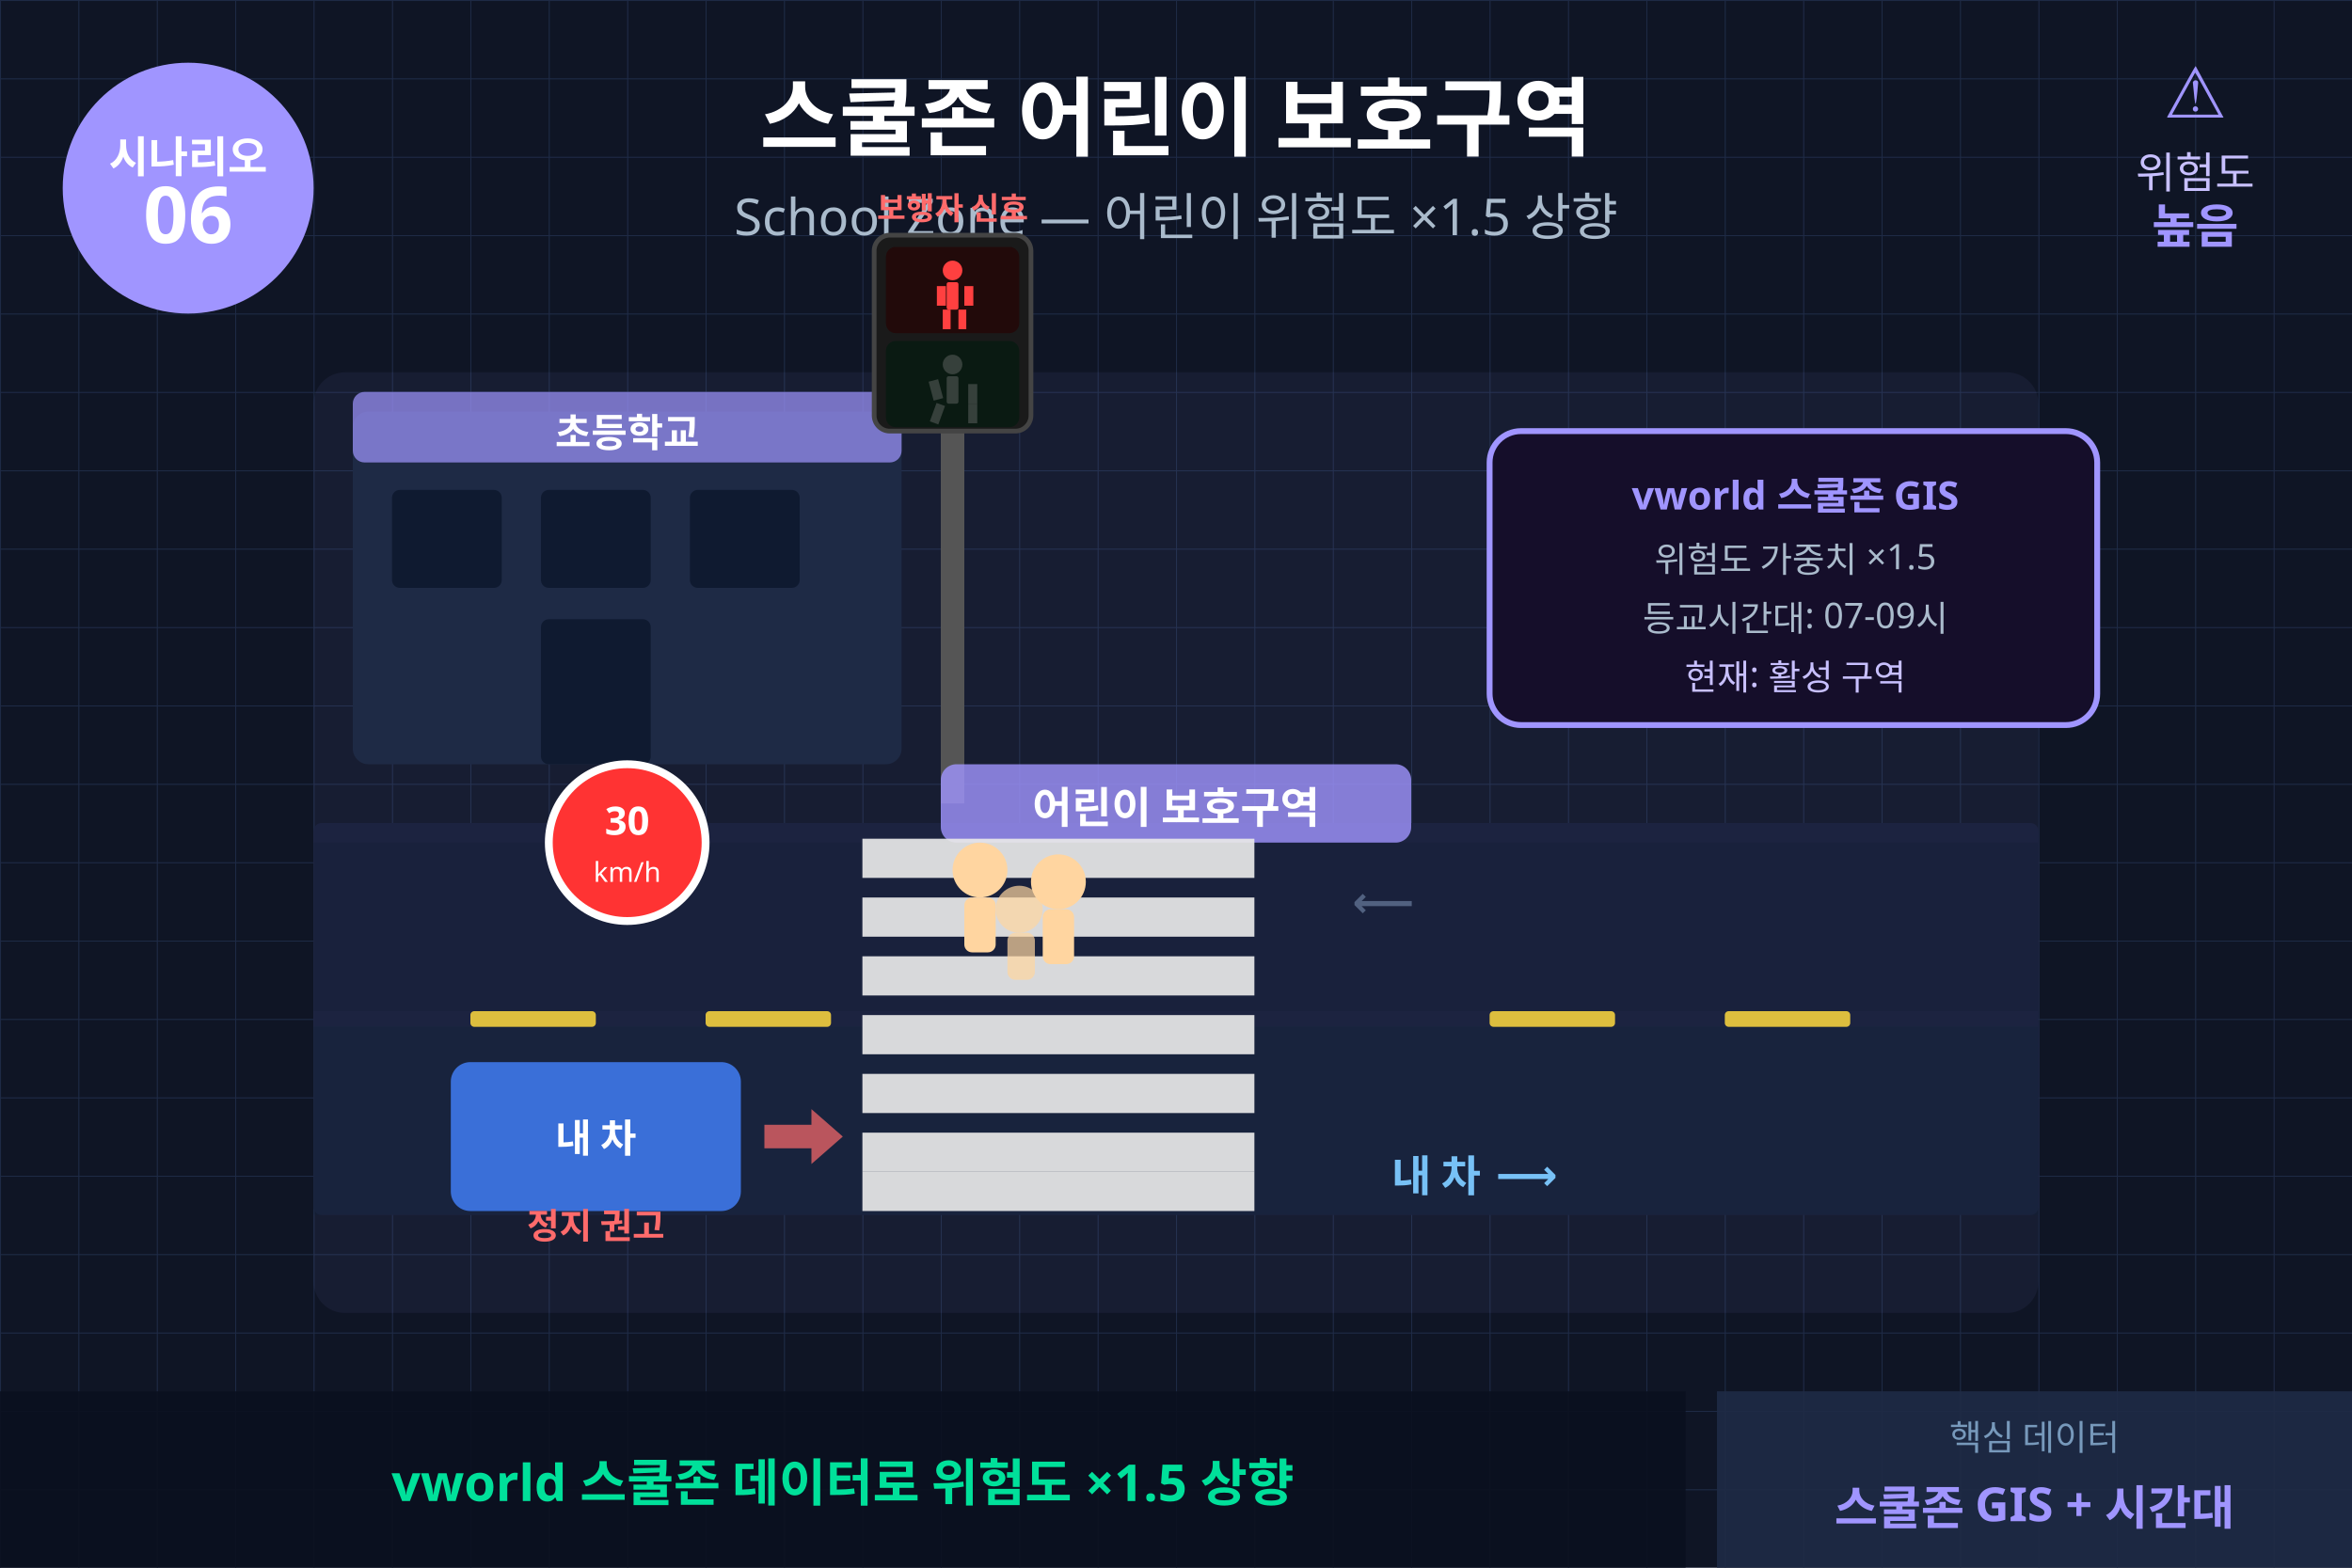
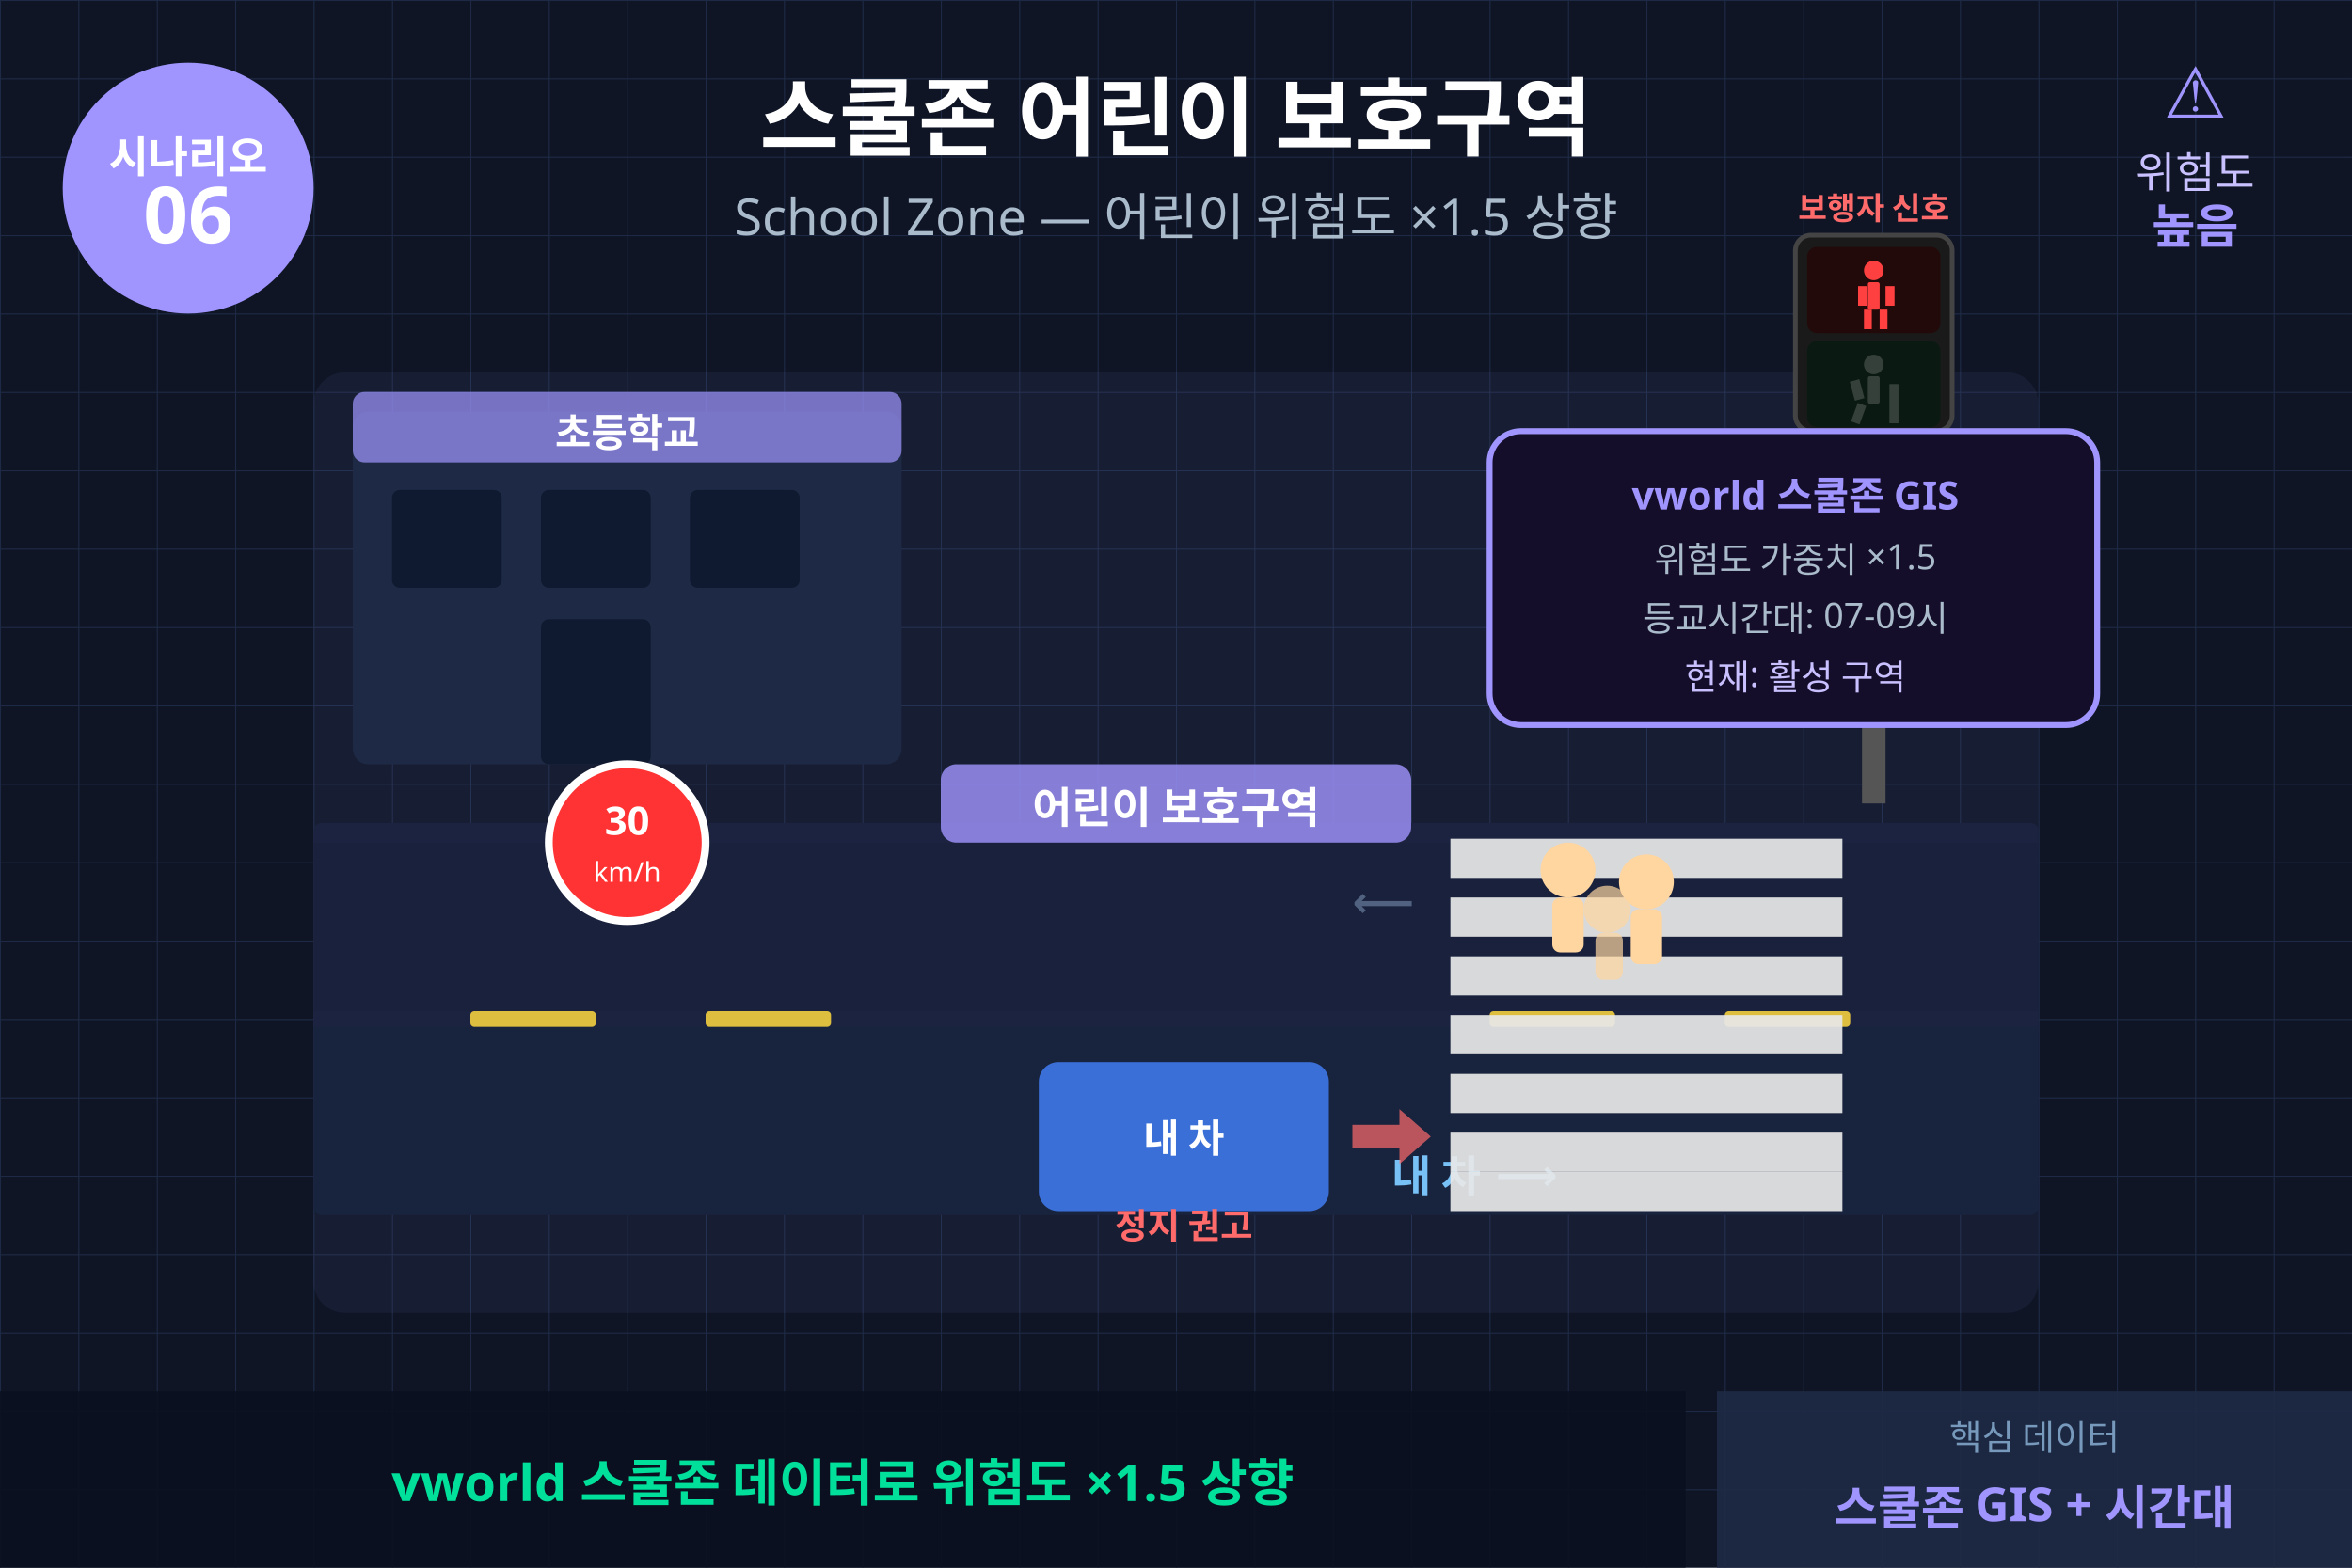
<svg xmlns="http://www.w3.org/2000/svg" viewBox="0 0 600 400" width="600" height="400" font-family="'Malgun Gothic','Apple SD Gothic Neo','Noto Sans KR',sans-serif">
  <rect width="600" height="400" fill="#0F1525" />
  <defs>
    <pattern id="grid6" width="20" height="20" patternUnits="userSpaceOnUse">
      <path d="M20 0 L0 0 0 20" fill="none" stroke="#1E2A45" stroke-width="0.5" />
    </pattern>
  </defs>
  <rect width="600" height="400" fill="url(#grid6)" />
  <rect x="80" y="95" width="440" height="240" rx="8" fill="#A095FF" opacity="0.06" />
  <circle cx="48" cy="48" r="32" fill="#A095FF" />
  <text x="48" y="44" text-anchor="middle" font-size="11" fill="white" font-weight="700">시나리오</text>
  <text x="48" y="62" text-anchor="middle" font-size="20" fill="white" font-weight="900">06</text>
  <text x="300" y="38" text-anchor="middle" font-size="22" font-weight="800" fill="white">스쿨존 어린이 보호구역</text>
  <text x="300" y="60" text-anchor="middle" font-size="13" fill="#AABBCC">School Zone — 어린이 위험도 ×1.5 상향</text>
  <text x="560" y="30" text-anchor="middle" font-size="18" fill="#A095FF">⚠</text>
  <text x="560" y="48" text-anchor="middle" font-size="11" fill="#C8C0FF">위험도</text>
  <text x="560" y="62" text-anchor="middle" font-size="12" fill="#A095FF" font-weight="700">높음</text>
  <rect x="90" y="105" width="140" height="90" rx="4" fill="#1E2A45" />
  <rect x="90" y="100" width="140" height="18" rx="3" fill="#A095FF" opacity="0.7" />
  <text x="160" y="114" text-anchor="middle" font-size="10" fill="white" font-weight="700">초등학교</text>
  <rect x="100" y="125" width="28" height="25" rx="2" fill="#0F1A30" />
  <rect x="138" y="125" width="28" height="25" rx="2" fill="#0F1A30" />
  <rect x="176" y="125" width="28" height="25" rx="2" fill="#0F1A30" />
  <rect x="138" y="158" width="28" height="37" rx="2" fill="#0F1A30" />
  <rect x="80" y="210" width="440" height="100" rx="2" fill="#1C2340" />
  <rect x="80" y="215" width="440" height="43" fill="#162038" opacity="0.45" />
  <rect x="80" y="262" width="440" height="48" fill="#0F2335" opacity="0.30" />
  <rect x="120" y="258" width="32" height="4" rx="1" fill="#FFD93D" opacity="0.85" />
  <rect x="180" y="258" width="32" height="4" rx="1" fill="#FFD93D" opacity="0.85" />
  <rect x="380" y="258" width="32" height="4" rx="1" fill="#FFD93D" opacity="0.85" />
  <rect x="440" y="258" width="32" height="4" rx="1" fill="#FFD93D" opacity="0.85" />
  <text x="345" y="234" font-size="11" font-weight="900" fill="#5A6C8C" opacity="0.85">⟵</text>
  <text x="355" y="304" font-size="11" font-weight="900" fill="#7CC8FF" opacity="0.95">내 차 ⟶</text>
-   <rect x="240" y="100" width="6" height="105" fill="#555" />
-   <rect x="223" y="60" width="40" height="50" rx="4" fill="#1A1A1A" stroke="#444" stroke-width="1.2" />
-   <rect x="226" y="63" width="34" height="22" rx="2.5" fill="#220A0A" />
+   <rect x="475" y="100" width="6" height="105" fill="#555" />
+   <rect x="458" y="60" width="40" height="50" rx="4" fill="#1A1A1A" stroke="#444" stroke-width="1.2" />
+   <rect x="461" y="63" width="34" height="22" rx="2.5" fill="#220A0A" />
  <g fill="#FF4040">
-     <circle cx="243" cy="69" r="2.5" />
-     <rect x="241.5" y="72" width="3" height="7" rx="0.5" />
-     <rect x="239" y="73" width="2.3" height="5" />
-     <rect x="246" y="73" width="2.3" height="5" />
-     <rect x="240.5" y="79" width="2" height="5" />
-     <rect x="244.5" y="79" width="2" height="5" />
+     <circle cx="478" cy="69" r="2.5" />
+     <rect x="476.5" y="72" width="3" height="7" rx="0.5" />
+     <rect x="474" y="73" width="2.3" height="5" />
+     <rect x="481" y="73" width="2.3" height="5" />
+     <rect x="475.5" y="79" width="2" height="5" />
+     <rect x="479.5" y="79" width="2" height="5" />
  </g>
-   <rect x="226" y="87" width="34" height="22" rx="2.5" fill="#0A1A12" />
+   <rect x="461" y="87" width="34" height="22" rx="2.5" fill="#0A1A12" />
  <g fill="#888" opacity="0.35">
-     <circle cx="243" cy="93" r="2.5" />
-     <rect x="241.5" y="96" width="3" height="7" rx="0.5" />
-     <rect x="237.5" y="97" width="2.5" height="5" transform="rotate(-15, 238.7, 99.5)" />
-     <rect x="247" y="98" width="2.3" height="5" />
-     <rect x="238" y="103" width="2.3" height="5" transform="rotate(20, 239, 105.5)" />
-     <rect x="247" y="103" width="2.3" height="5" />
+     <circle cx="478" cy="93" r="2.5" />
+     <rect x="476.5" y="96" width="3" height="7" rx="0.5" />
+     <rect x="472.5" y="97" width="2.5" height="5" transform="rotate(-15, 473.7, 99.5)" />
+     <rect x="482" y="98" width="2.3" height="5" />
+     <rect x="473" y="103" width="2.3" height="5" transform="rotate(20, 474, 105.5)" />
+     <rect x="482" y="103" width="2.3" height="5" />
  </g>
-   <text x="243" y="56" text-anchor="middle" font-size="8" fill="#FF6B6B" font-weight="700">보행자 신호</text>
+   <text x="478" y="56" text-anchor="middle" font-size="8" fill="#FF6B6B" font-weight="700">보행자 신호</text>
  <rect x="240" y="195" width="120" height="20" rx="4" fill="#A095FF" opacity="0.8" />
  <text x="300" y="210" text-anchor="middle" font-size="11" fill="white" font-weight="700">어린이 보호구역</text>
-   <rect x="220" y="214" width="100" height="10" fill="#E8E8E8" opacity="0.92" />
-   <rect x="220" y="229" width="100" height="10" fill="#E8E8E8" opacity="0.92" />
-   <rect x="220" y="244" width="100" height="10" fill="#E8E8E8" opacity="0.92" />
-   <rect x="220" y="259" width="100" height="10" fill="#E8E8E8" opacity="0.92" />
-   <rect x="220" y="274" width="100" height="10" fill="#E8E8E8" opacity="0.92" />
-   <rect x="220" y="289" width="100" height="10" fill="#E8E8E8" opacity="0.92" />
-   <rect x="220" y="299" width="100" height="10" fill="#E8E8E8" opacity="0.92" />
+   <rect x="370" y="214" width="100" height="10" fill="#E8E8E8" opacity="0.92" />
+   <rect x="370" y="229" width="100" height="10" fill="#E8E8E8" opacity="0.92" />
+   <rect x="370" y="244" width="100" height="10" fill="#E8E8E8" opacity="0.92" />
+   <rect x="370" y="259" width="100" height="10" fill="#E8E8E8" opacity="0.92" />
+   <rect x="370" y="274" width="100" height="10" fill="#E8E8E8" opacity="0.92" />
+   <rect x="370" y="289" width="100" height="10" fill="#E8E8E8" opacity="0.92" />
+   <rect x="370" y="299" width="100" height="10" fill="#E8E8E8" opacity="0.92" />
  <g fill="#FFD5A0">
-     <circle cx="250" cy="222" r="7" />
-     <rect x="246" y="229" width="8" height="14" rx="2" />
-     <circle cx="270" cy="225" r="7" />
-     <rect x="266" y="232" width="8" height="14" rx="2" />
-     <circle cx="260" cy="232" r="6" opacity="0.7" />
-     <rect x="257" y="238" width="7" height="12" rx="2" opacity="0.7" />
+     <circle cx="400" cy="222" r="7" />
+     <rect x="396" y="229" width="8" height="14" rx="2" />
+     <circle cx="420" cy="225" r="7" />
+     <rect x="416" y="232" width="8" height="14" rx="2" />
+     <circle cx="410" cy="232" r="6" opacity="0.7" />
+     <rect x="407" y="238" width="7" height="12" rx="2" opacity="0.7" />
  </g>
-   <rect x="115" y="271" width="74" height="38" rx="5" fill="#3A6FD8" />
-   <text x="152" y="294" text-anchor="middle" font-size="10" fill="white" font-weight="800">내 차</text>
-   <polygon points="195,287 207,287 207,283 215,290 207,297 207,293 195,293" fill="#FF6B6B" opacity="0.7" />
-   <text x="152" y="316" text-anchor="middle" font-size="9" fill="#FF6B6B" font-weight="700">정지 권고</text>
+   <rect x="265" y="271" width="74" height="38" rx="5" fill="#3A6FD8" />
+   <text x="302" y="294" text-anchor="middle" font-size="10" fill="white" font-weight="800">내 차</text>
+   <polygon points="345,287 357,287 357,283 365,290 357,297 357,293 345,293" fill="#FF6B6B" opacity="0.7" />
+   <text x="302" y="316" text-anchor="middle" font-size="9" fill="#FF6B6B" font-weight="700">정지 권고</text>
  <rect x="380" y="110" width="155" height="75" rx="8" fill="#150E2A" stroke="#A095FF" stroke-width="1.5" />
  <text x="458" y="130" text-anchor="middle" font-size="10" fill="#A095FF" font-weight="700">vworld 스쿨존 GIS</text>
  <text x="458" y="146" text-anchor="middle" font-size="9" fill="#AABBCC">위험도 가중치 ×1.5</text>
  <text x="458" y="161" text-anchor="middle" font-size="9" fill="#AABBCC">등교시간대: 07-09시</text>
  <text x="458" y="176" text-anchor="middle" font-size="9" fill="#C8C0FF">현재: 활성 구역</text>
-   <circle cx="260" cy="230" r="20" fill="none" stroke="#A095FF" stroke-width="2.5" opacity="0">
+   <circle cx="410" cy="230" r="20" fill="none" stroke="#A095FF" stroke-width="2.5" opacity="0">
    <animate attributeName="r" values="20;45;20" dur="2s" repeatCount="indefinite" />
    <animate attributeName="opacity" values="0.9;0;0.9" dur="2s" repeatCount="indefinite" />
  </circle>
  <circle cx="160" cy="215" r="20" fill="#FF3333" stroke="white" stroke-width="2" />
  <text x="160" y="213" text-anchor="middle" font-size="10" fill="white" font-weight="700">30</text>
  <text x="160" y="225" text-anchor="middle" font-size="7" fill="white">km/h</text>
  <rect x="0" y="355" width="430" height="45" fill="#0A0F1E" opacity="0.9" />
  <text x="215" y="383" text-anchor="middle" font-size="13" fill="#00E09A" font-weight="700">vworld 스쿨존 데이터로 위험도 ×1.5 상향</text>
  <rect x="438" y="355" width="162" height="45" fill="#1E2A45" opacity="0.9" />
  <text x="519" y="370" text-anchor="middle" font-size="9" fill="#7799BB">핵심 데이터</text>
  <text x="519" y="389" text-anchor="middle" font-size="12" fill="#A095FF" font-weight="800">스쿨존 GIS + 시간대</text>
</svg>
